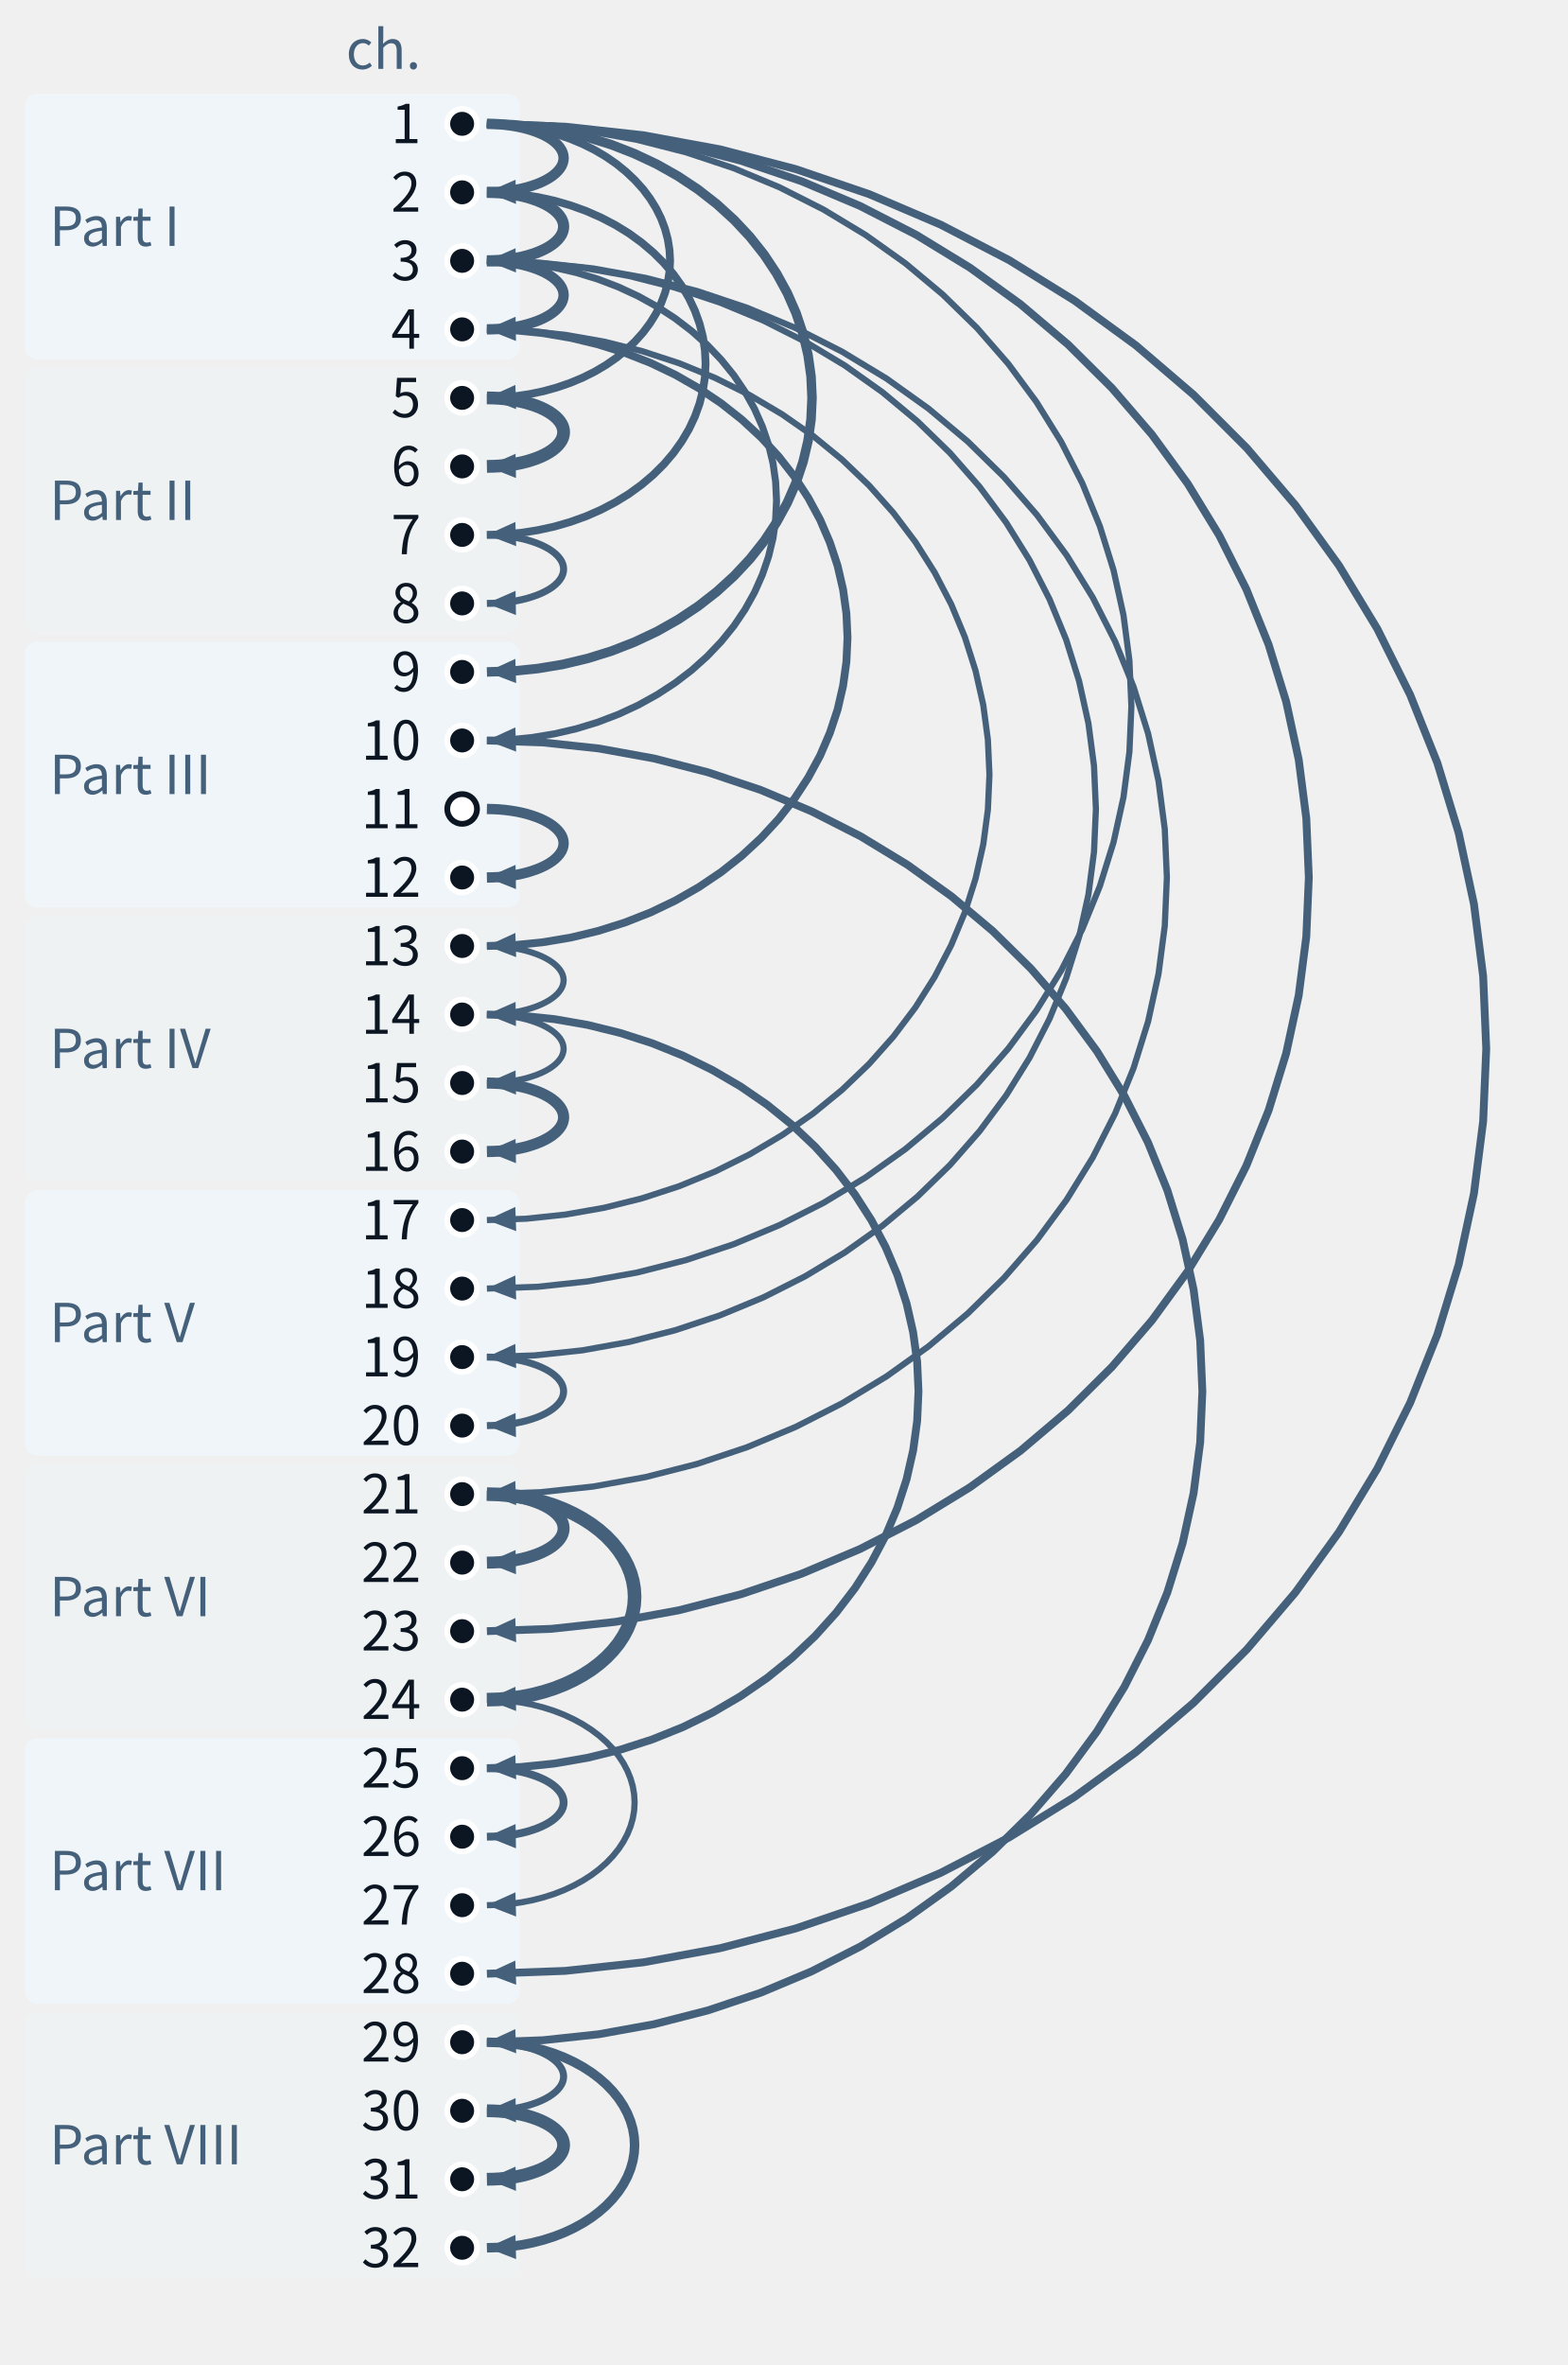
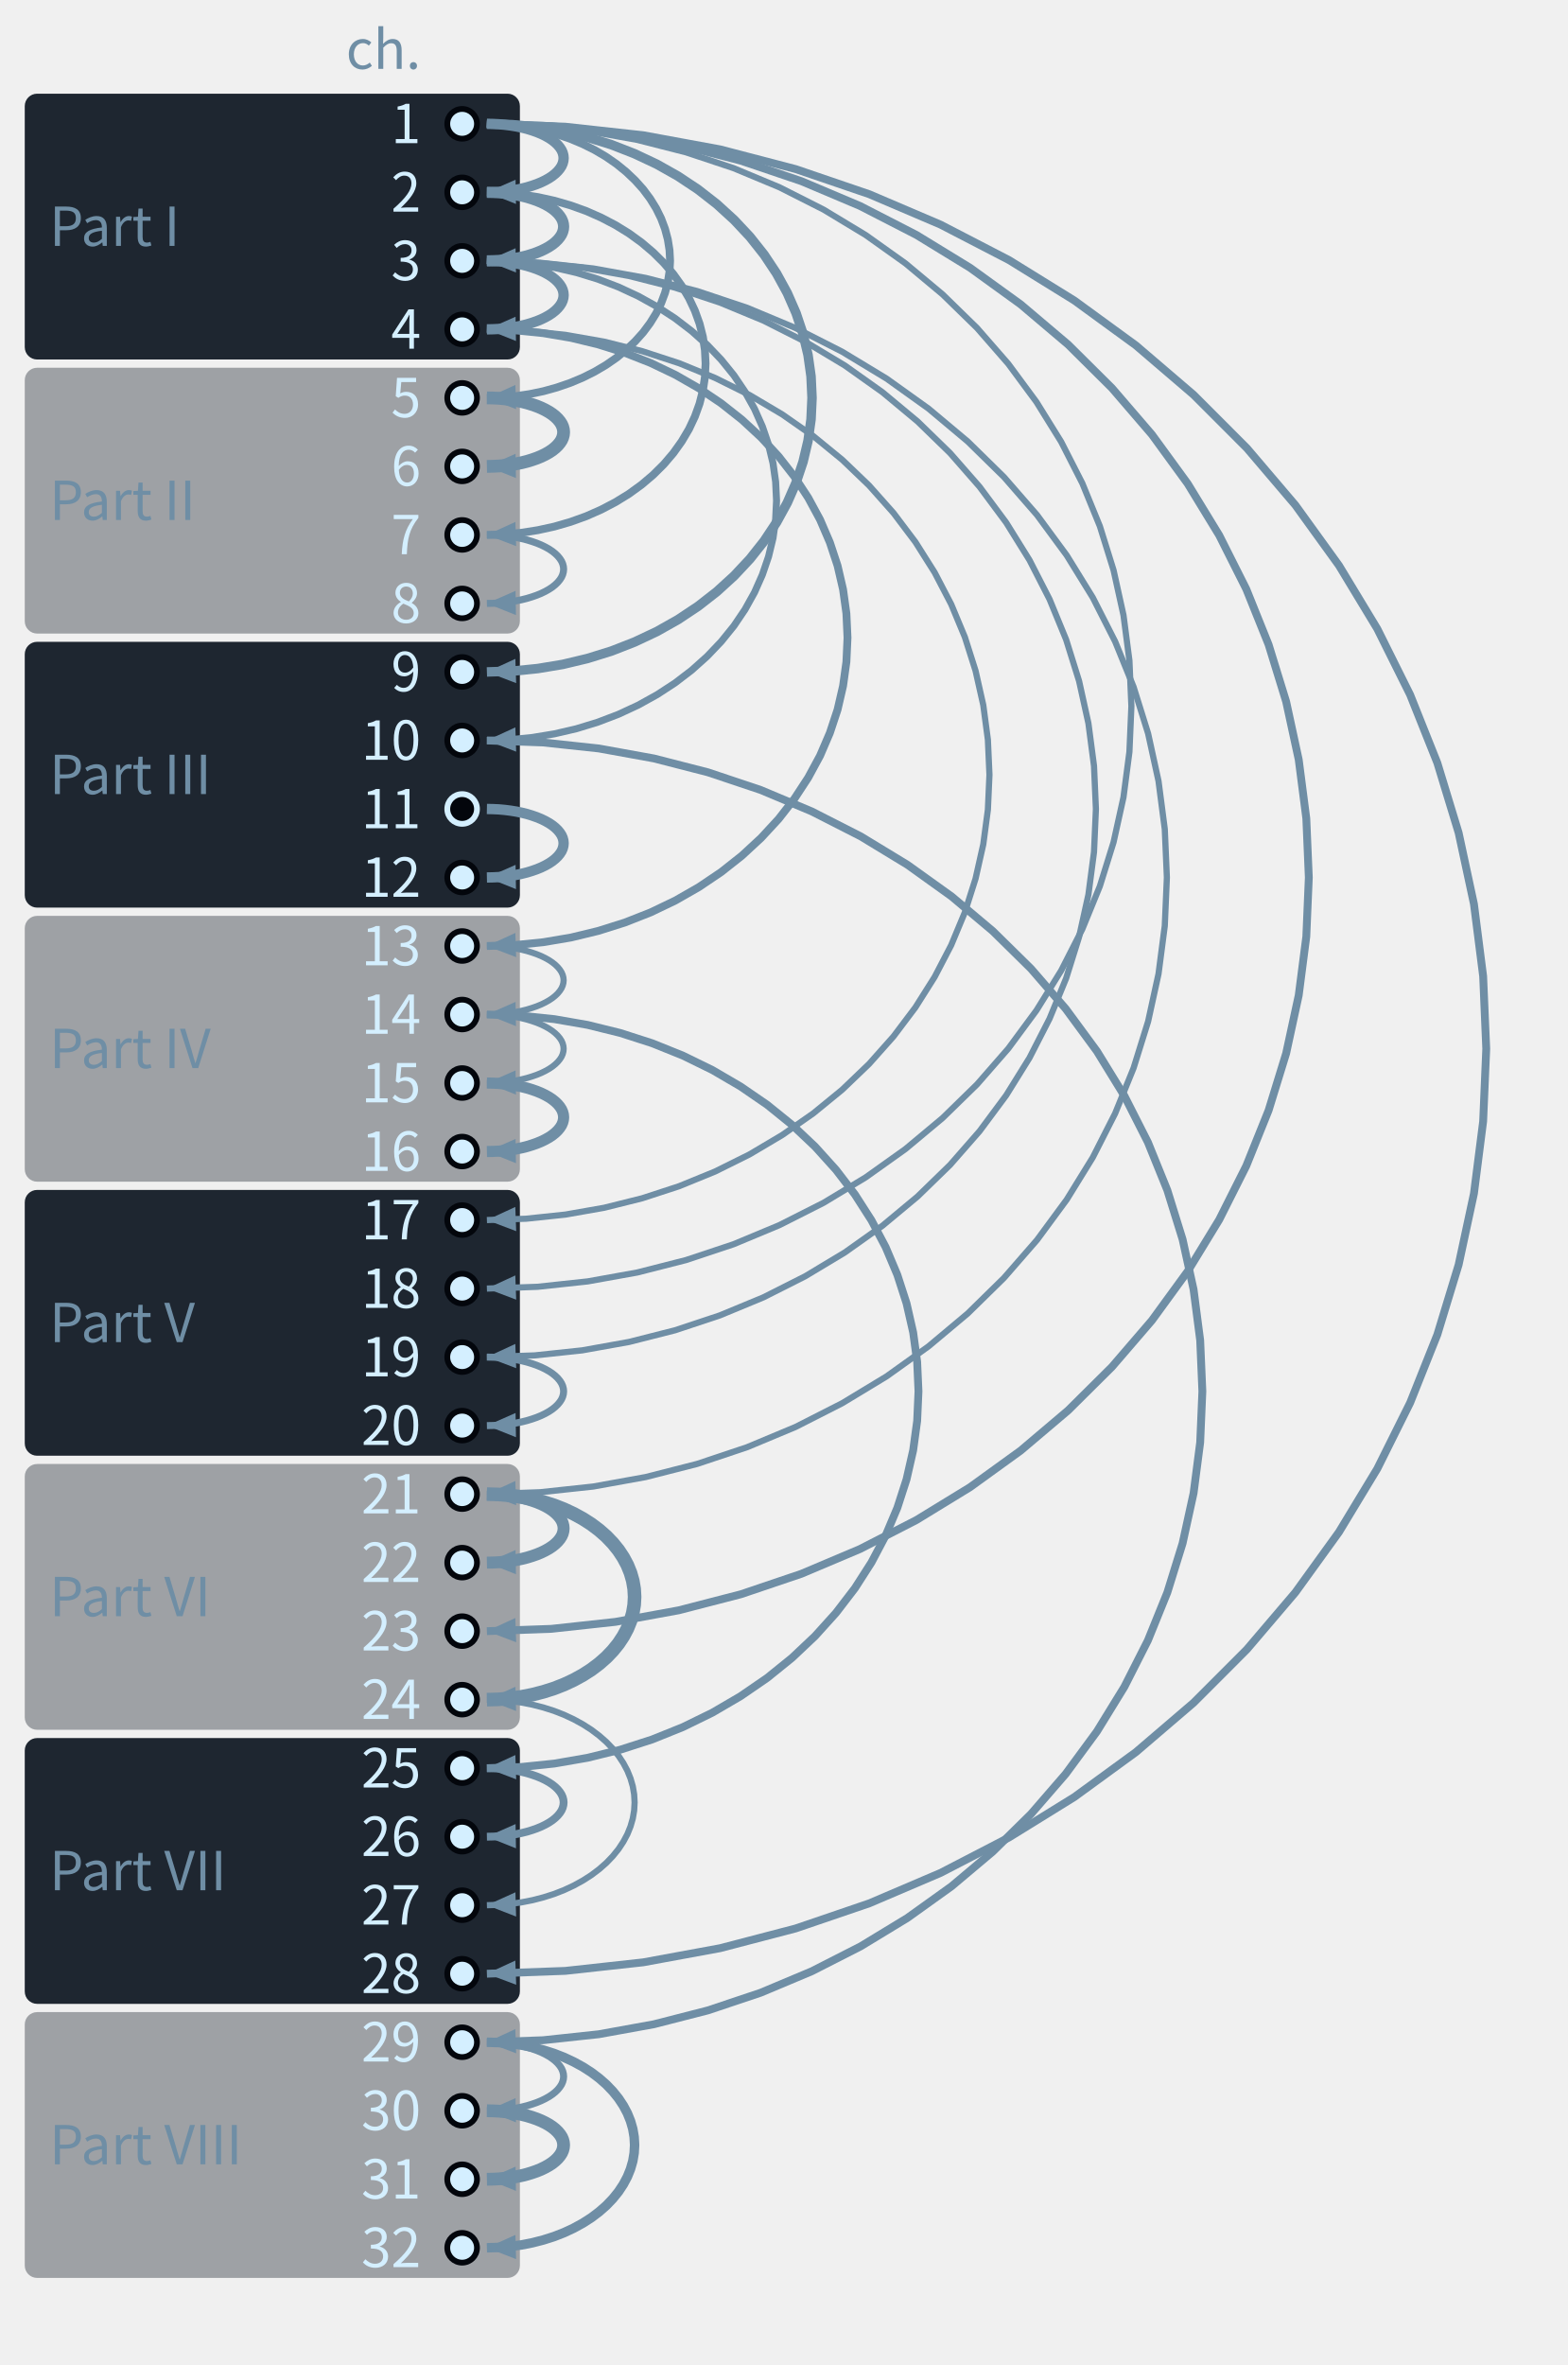
<svg xmlns="http://www.w3.org/2000/svg" class="tr-fig" data-tr-fig="coda-dependency-tree" data-lang="en" viewBox="0 0 380 573" width="380" height="573" font-family="'Noto Sans SC', 'Noto Sans CJK SC', 'Source Sans 3', 'PingFang SC', 'Microsoft YaHei', system-ui, sans-serif" role="img" aria-label="32 dots run down the page for chapters 1 to 32, grouped on the left into the parts with their names. Every dot except chapter 1 and the hollow ones receives one arrow, an arc bulging to the right, from the chapter it refers back to most; the thicker the arrow, the more mentions. Chapter 1 sends 6 (to chapters 2, 5, 9, 18, 23, 28); chapter 3 sends 4 (to chapters 4, 10, 19, 21); chapter 2 sends 2 (to chapters 3, 7). Chapter 11 is a hollow dot with no arrow.">
-   <style>.ts-ink{stroke:#0b1622}.tf-ink{fill:#0b1622}.ts-dim{stroke:#45607a}.tf-dim{fill:#45607a}.ts-faint{stroke:#9db3c4}.tf-faint{fill:#9db3c4}.ts-edge{stroke:#b9d0dd}.tf-edge{fill:#b9d0dd}.ts-hot{stroke:#5f9bb5}.tf-hot{fill:#5f9bb5}.ts-bg{stroke:#ffffff}.tf-bg{fill:#ffffff}.ts-panel{stroke:#eef5f9}.tf-panel{fill:#eef5f9}.ts-sheet{stroke:#f7fbfd}.tf-sheet{fill:#f7fbfd}.ts-cyan{stroke:#007c8a}.tf-cyan{fill:#007c8a}.ts-magenta{stroke:#b0128f}.tf-magenta{fill:#b0128f}.ts-amber{stroke:#946200}.tf-amber{fill:#946200}.ts-violet{stroke:#5a45c8}.tf-violet{fill:#5a45c8}.ts-ok{stroke:#087a4c}.tf-ok{fill:#087a4c}.ts-warn{stroke:#c21f3a}.tf-warn{fill:#c21f3a}.ts-blue{stroke:#1d5fd0}.tf-blue{fill:#1d5fd0}.ts-orange{stroke:#b85410}.tf-orange{fill:#b85410}.ts-sigma{stroke:#28405a}.tf-sigma{fill:#28405a}@media (prefers-color-scheme:dark){.ts-ink{stroke:#d4efff}.tf-ink{fill:#d4efff}.ts-dim{stroke:#6f8ea5}.tf-dim{fill:#6f8ea5}.ts-faint{stroke:#34506a}.tf-faint{fill:#34506a}.ts-edge{stroke:#143049}.tf-edge{fill:#143049}.ts-hot{stroke:#1f5d7c}.tf-hot{fill:#1f5d7c}.ts-bg{stroke:#03060c}.tf-bg{fill:#03060c}.ts-panel{stroke:#07101b}.tf-panel{fill:#07101b}.ts-sheet{stroke:#050c16}.tf-sheet{fill:#050c16}.ts-cyan{stroke:#19f0ff}.tf-cyan{fill:#19f0ff}.ts-magenta{stroke:#ff2fd0}.tf-magenta{fill:#ff2fd0}.ts-amber{stroke:#ffc83d}.tf-amber{fill:#ffc83d}.ts-violet{stroke:#9d8cff}.tf-violet{fill:#9d8cff}.ts-ok{stroke:#46ffb2}.tf-ok{fill:#46ffb2}.ts-warn{stroke:#ff5064}.tf-warn{fill:#ff5064}.ts-blue{stroke:#2a7bff}.tf-blue{fill:#2a7bff}.ts-orange{stroke:#ff8a3c}.tf-orange{fill:#ff8a3c}.ts-sigma{stroke:#cfe3ff}.tf-sigma{fill:#cfe3ff}}</style>
+   <style>.ts-ink{stroke:#d4efff}.tf-ink{fill:#d4efff}.ts-dim{stroke:#6f8ea5}.tf-dim{fill:#6f8ea5}.ts-faint{stroke:#34506a}.tf-faint{fill:#34506a}.ts-edge{stroke:#143049}.tf-edge{fill:#143049}.ts-hot{stroke:#1f5d7c}.tf-hot{fill:#1f5d7c}.ts-bg{stroke:#03060c}.tf-bg{fill:#03060c}.ts-panel{stroke:#07101b}.tf-panel{fill:#07101b}.ts-sheet{stroke:#050c16}.tf-sheet{fill:#050c16}.ts-cyan{stroke:#19f0ff}.tf-cyan{fill:#19f0ff}.ts-magenta{stroke:#ff2fd0}.tf-magenta{fill:#ff2fd0}.ts-amber{stroke:#ffc83d}.tf-amber{fill:#ffc83d}.ts-violet{stroke:#9d8cff}.tf-violet{fill:#9d8cff}.ts-ok{stroke:#46ffb2}.tf-ok{fill:#46ffb2}.ts-warn{stroke:#ff5064}.tf-warn{fill:#ff5064}.ts-blue{stroke:#2a7bff}.tf-blue{fill:#2a7bff}.ts-orange{stroke:#ff8a3c}.tf-orange{fill:#ff8a3c}.ts-sigma{stroke:#cfe3ff}.tf-sigma{fill:#cfe3ff}</style>
  <rect x="6" y="22.7" width="120" height="64.4" rx="3" class="tf-panel" fill-opacity="0.9" />
  <text class="tf-dim" x="12" y="59.58" font-size="13">Part I</text>
  <rect x="6" y="89.1" width="120" height="64.4" rx="3" class="tf-panel" fill-opacity="0.35" />
  <text class="tf-dim" x="12" y="125.98" font-size="13">Part II</text>
  <rect x="6" y="155.5" width="120" height="64.4" rx="3" class="tf-panel" fill-opacity="0.9" />
  <text class="tf-dim" x="12" y="192.38" font-size="13">Part III</text>
  <rect x="6" y="221.9" width="120" height="64.4" rx="3" class="tf-panel" fill-opacity="0.35" />
  <text class="tf-dim" x="12" y="258.78" font-size="13">Part IV</text>
  <rect x="6" y="288.3" width="120" height="64.4" rx="3" class="tf-panel" fill-opacity="0.9" />
  <text class="tf-dim" x="12" y="325.18" font-size="13">Part V</text>
  <rect x="6" y="354.7" width="120" height="64.4" rx="3" class="tf-panel" fill-opacity="0.35" />
  <text class="tf-dim" x="12" y="391.58" font-size="13">Part VI</text>
  <rect x="6" y="421.1" width="120" height="64.4" rx="3" class="tf-panel" fill-opacity="0.9" />
  <text class="tf-dim" x="12" y="457.98" font-size="13">Part VII</text>
  <rect x="6" y="487.5" width="120" height="64.4" rx="3" class="tf-panel" fill-opacity="0.35" />
  <text class="tf-dim" x="12" y="524.38" font-size="13">Part VIII</text>
  <path d="M118 30 L137 30.69 L155.89 32.76 L174.54 36.19 L192.84 40.97 L210.69 47.06 L227.96 54.43 L244.55 63.02 L260.36 72.8 L275.3 83.69 L289.26 95.64 L302.17 108.56 L313.94 122.38 L324.51 137.01 L333.8 152.36 L341.76 168.34 L348.35 184.85 L353.51 201.78 L357.22 219.04 L359.45 236.52 L360.2 254.1 L359.45 271.68 L357.22 289.16 L353.51 306.42 L348.35 323.35 L341.76 339.86 L333.8 355.84 L324.51 371.19 L313.94 385.82 L302.17 399.64 L289.26 412.56 L275.3 424.51 L260.36 435.4 L244.55 445.18 L227.96 453.77 L210.69 461.14 L192.84 467.23 L174.54 472.01 L155.89 475.44 L137 477.51 L118 478.2" class="ts-dim" stroke-width="1.9" stroke-linejoin="round" fill="none" />
  <path d="M118 478.2 L124.89 475.01 L125.1 480.88Z" class="tf-dim" />
  <path d="M118 30 L133.63 30.56 L149.16 32.25 L164.5 35.05 L179.56 38.94 L194.23 43.9 L208.43 49.9 L222.08 56.91 L235.09 64.87 L247.37 73.75 L258.86 83.48 L269.47 94.01 L279.16 105.27 L287.85 117.19 L295.49 129.7 L302.04 142.72 L307.45 156.17 L311.7 169.97 L314.75 184.04 L316.59 198.27 L317.2 212.6 L316.59 226.93 L314.75 241.16 L311.7 255.23 L307.45 269.03 L302.04 282.48 L295.49 295.5 L287.85 308.01 L279.16 319.93 L269.47 331.19 L258.86 341.72 L247.37 351.45 L235.09 360.33 L222.08 368.29 L208.43 375.3 L194.23 381.3 L179.56 386.26 L164.5 390.15 L149.16 392.95 L133.63 394.64 L118 395.2" class="ts-dim" stroke-width="1.9" stroke-linejoin="round" fill="none" />
  <path d="M118 395.2 L124.89 392.01 L125.1 397.89Z" class="tf-dim" />
  <path d="M118 179.4 L131.6 179.89 L145.13 181.34 L158.48 183.76 L171.58 187.12 L184.36 191.4 L196.72 196.59 L208.6 202.64 L219.92 209.52 L230.61 217.18 L240.61 225.59 L249.85 234.68 L258.28 244.41 L265.85 254.7 L272.5 265.51 L278.2 276.75 L282.91 288.37 L286.61 300.29 L289.27 312.43 L290.87 324.73 L291.4 337.1 L290.87 349.47 L289.27 361.77 L286.61 373.91 L282.91 385.83 L278.2 397.45 L272.5 408.69 L265.85 419.5 L258.28 429.79 L249.85 439.52 L240.61 448.61 L230.61 457.02 L219.92 464.68 L208.6 471.56 L196.72 477.61 L184.36 482.8 L171.58 487.08 L158.48 490.44 L145.13 492.86 L131.6 494.31 L118 494.8" class="ts-dim" stroke-width="1.9" stroke-linejoin="round" fill="none" />
  <path d="M118 494.8 L124.89 491.61 L125.1 497.49Z" class="tf-dim" />
  <path d="M118 63.2 L130.93 63.66 L143.78 65.04 L156.47 67.33 L168.93 70.51 L181.07 74.57 L192.82 79.48 L204.11 85.22 L214.87 91.73 L225.03 99 L234.53 106.96 L243.31 115.57 L251.33 124.78 L258.52 134.54 L264.84 144.77 L270.26 155.43 L274.73 166.43 L278.25 177.72 L280.77 189.23 L282.29 200.88 L282.8 212.6 L282.29 224.32 L280.77 235.97 L278.25 247.48 L274.73 258.77 L270.26 269.77 L264.84 280.43 L258.52 290.66 L251.33 300.42 L243.31 309.63 L234.53 318.24 L225.03 326.2 L214.87 333.47 L204.11 339.98 L192.82 345.72 L181.07 350.63 L168.93 354.69 L156.47 357.87 L143.78 360.16 L130.93 361.54 L118 362" class="ts-dim" stroke-width="1.5" stroke-linejoin="round" fill="none" />
  <path d="M118 362 L124.89 358.81 L125.1 364.69Z" class="tf-dim" />
  <path d="M118 30 L130.26 30.43 L142.44 31.74 L154.46 33.9 L166.27 36.91 L177.78 40.74 L188.91 45.38 L199.61 50.79 L209.81 56.95 L219.44 63.81 L228.45 71.33 L236.78 79.46 L244.37 88.16 L251.18 97.38 L257.18 107.04 L262.31 117.1 L266.56 127.5 L269.88 138.16 L272.28 149.03 L273.72 160.03 L274.2 171.1 L273.72 182.17 L272.28 193.17 L269.88 204.04 L266.56 214.7 L262.31 225.1 L257.18 235.16 L251.18 244.82 L244.37 254.04 L236.78 262.74 L228.45 270.87 L219.44 278.39 L209.81 285.25 L199.61 291.41 L188.91 296.82 L177.78 301.46 L166.27 305.29 L154.46 308.3 L142.44 310.46 L130.26 311.77 L118 312.2" class="ts-dim" stroke-width="1.5" stroke-linejoin="round" fill="none" />
  <path d="M118 312.2 L124.89 309.01 L125.1 314.89Z" class="tf-dim" />
  <path d="M118 63.2 L129.58 63.61 L141.09 64.83 L152.46 66.87 L163.61 69.7 L174.48 73.31 L185.01 77.67 L195.12 82.77 L204.76 88.56 L213.86 95.02 L222.37 102.1 L230.24 109.75 L237.41 117.94 L243.85 126.61 L249.51 135.71 L254.36 145.18 L258.38 154.96 L261.52 165 L263.78 175.23 L265.14 185.58 L265.6 196 L265.14 206.42 L263.78 216.77 L261.52 227 L258.38 237.04 L254.36 246.82 L249.51 256.29 L243.85 265.39 L237.41 274.06 L230.24 282.25 L222.37 289.9 L213.86 296.98 L204.76 303.44 L195.12 309.23 L185.01 314.33 L174.48 318.69 L163.61 322.3 L152.46 325.13 L141.09 327.17 L129.58 328.39 L118 328.8" class="ts-dim" stroke-width="1.5" stroke-linejoin="round" fill="none" />
  <path d="M118 328.8 L124.89 325.61 L125.1 331.49Z" class="tf-dim" />
  <path d="M118 79.8 L127.56 80.13 L137.05 81.13 L146.43 82.78 L155.64 85.08 L164.61 88.01 L173.3 91.56 L181.64 95.7 L189.59 100.41 L197.1 105.65 L204.13 111.4 L210.62 117.62 L216.54 124.28 L221.85 131.32 L226.52 138.71 L230.53 146.41 L233.84 154.36 L236.43 162.51 L238.3 170.82 L239.42 179.23 L239.8 187.7 L239.42 196.17 L238.3 204.58 L236.43 212.89 L233.84 221.04 L230.53 228.99 L226.52 236.69 L221.85 244.08 L216.54 251.12 L210.62 257.78 L204.13 264 L197.1 269.75 L189.59 274.99 L181.64 279.7 L173.3 283.84 L164.61 287.39 L155.64 290.32 L146.43 292.62 L137.05 294.27 L127.56 295.27 L118 295.6" class="ts-dim" stroke-width="1.5" stroke-linejoin="round" fill="none" />
  <path d="M118 295.6 L124.89 292.42 L125.1 298.29Z" class="tf-dim" />
  <path d="M118 245.8 L126.21 246.08 L134.36 246.92 L142.42 248.32 L150.32 250.27 L158.03 252.75 L165.49 255.75 L172.65 259.25 L179.48 263.24 L185.93 267.67 L191.96 272.54 L197.54 277.81 L202.62 283.44 L207.19 289.4 L211.2 295.65 L214.64 302.16 L217.48 308.89 L219.71 315.79 L221.31 322.82 L222.28 329.94 L222.6 337.1 L222.28 344.26 L221.31 351.38 L219.71 358.41 L217.48 365.31 L214.64 372.04 L211.2 378.55 L207.19 384.8 L202.62 390.76 L197.54 396.39 L191.96 401.66 L185.93 406.53 L179.48 410.96 L172.65 414.95 L165.49 418.45 L158.03 421.45 L150.32 423.93 L142.42 425.88 L134.36 427.28 L126.21 428.12 L118 428.4" class="ts-dim" stroke-width="1.9" stroke-linejoin="round" fill="none" />
  <path d="M118 428.4 L124.9 425.22 L125.1 431.1Z" class="tf-dim" />
  <path d="M118 79.8 L124.86 80.03 L131.67 80.72 L138.4 81.86 L145.01 83.46 L151.45 85.49 L157.68 87.94 L163.67 90.81 L169.37 94.07 L174.76 97.7 L179.8 101.68 L184.46 105.99 L188.71 110.59 L192.52 115.47 L195.87 120.59 L198.75 125.91 L201.12 131.42 L202.99 137.06 L204.32 142.81 L205.13 148.64 L205.4 154.5 L205.13 160.36 L204.32 166.19 L202.99 171.94 L201.12 177.58 L198.75 183.09 L195.87 188.41 L192.52 193.53 L188.71 198.41 L184.46 203.01 L179.8 207.32 L174.76 211.3 L169.37 214.93 L163.67 218.19 L157.68 221.06 L151.45 223.51 L145.01 225.54 L138.4 227.14 L131.67 228.28 L124.86 228.97 L118 229.2" class="ts-dim" stroke-width="1.9" stroke-linejoin="round" fill="none" />
  <path d="M118 229.2 L124.9 226.03 L125.09 231.9Z" class="tf-dim" />
  <path d="M118 30 L124.18 30.2 L130.33 30.82 L136.4 31.83 L142.35 33.25 L148.16 35.05 L153.77 37.24 L159.17 39.78 L164.32 42.68 L169.18 45.91 L173.72 49.45 L177.92 53.28 L181.75 57.37 L185.19 61.71 L188.21 66.26 L190.8 70.99 L192.94 75.88 L194.62 80.9 L195.83 86.01 L196.56 91.19 L196.8 96.4 L196.56 101.61 L195.83 106.79 L194.62 111.9 L192.94 116.92 L190.8 121.81 L188.21 126.54 L185.19 131.09 L181.75 135.43 L177.92 139.52 L173.72 143.35 L169.18 146.89 L164.32 150.12 L159.17 153.02 L153.77 155.56 L148.16 157.75 L142.35 159.55 L136.4 160.97 L130.33 161.98 L124.18 162.6 L118 162.8" class="ts-dim" stroke-width="2.3" stroke-linejoin="round" fill="none" />
  <path d="M118 162.8 L124.9 159.63 L125.09 165.51Z" class="tf-dim" />
  <path d="M118 63.2 L123.51 63.38 L128.98 63.92 L134.39 64.81 L139.69 66.04 L144.86 67.62 L149.87 69.53 L154.68 71.76 L159.26 74.3 L163.59 77.12 L167.64 80.22 L171.38 83.57 L174.79 87.15 L177.86 90.94 L180.55 94.92 L182.86 99.07 L184.76 103.35 L186.26 107.74 L187.34 112.21 L187.98 116.74 L188.2 121.3 L187.98 125.86 L187.34 130.39 L186.26 134.86 L184.76 139.25 L182.86 143.53 L180.55 147.68 L177.86 151.66 L174.79 155.45 L171.38 159.03 L167.64 162.38 L163.59 165.48 L159.26 168.3 L154.68 170.84 L149.87 173.07 L144.86 174.98 L139.69 176.56 L134.39 177.79 L128.98 178.68 L123.51 179.22 L118 179.4" class="ts-dim" stroke-width="1.7" stroke-linejoin="round" fill="none" />
  <path d="M118 179.4 L124.9 176.23 L125.09 182.11Z" class="tf-dim" />
  <path d="M118 46.6 L122.16 46.73 L126.29 47.11 L130.37 47.75 L134.38 48.63 L138.28 49.76 L142.06 51.12 L145.69 52.72 L149.15 54.53 L152.42 56.54 L155.48 58.76 L158.3 61.15 L160.88 63.71 L163.19 66.42 L165.22 69.26 L166.97 72.22 L168.41 75.28 L169.54 78.41 L170.35 81.61 L170.84 84.84 L171 88.1 L170.84 91.36 L170.35 94.59 L169.54 97.79 L168.41 100.92 L166.97 103.98 L165.22 106.94 L163.19 109.78 L160.88 112.49 L158.3 115.05 L155.48 117.44 L152.42 119.66 L149.15 121.67 L145.69 123.48 L142.06 125.08 L138.28 126.44 L134.38 127.57 L130.37 128.45 L126.29 129.09 L122.16 129.47 L118 129.6" class="ts-dim" stroke-width="1.9" stroke-linejoin="round" fill="none" />
  <path d="M118 129.6 L124.91 126.45 L125.09 132.32Z" class="tf-dim" />
  <path d="M118 30 L121.48 30.1 L124.95 30.41 L128.36 30.92 L131.72 31.62 L134.99 32.53 L138.16 33.62 L141.2 34.89 L144.1 36.34 L146.84 37.95 L149.4 39.72 L151.76 41.64 L153.92 43.69 L155.86 45.85 L157.56 48.13 L159.02 50.49 L160.23 52.94 L161.17 55.45 L161.85 58.01 L162.26 60.6 L162.4 63.2 L162.26 65.8 L161.85 68.39 L161.17 70.95 L160.23 73.46 L159.02 75.91 L157.56 78.27 L155.86 80.55 L153.92 82.71 L151.76 84.76 L149.4 86.68 L146.84 88.45 L144.1 90.06 L141.2 91.51 L138.16 92.78 L134.99 93.87 L131.72 94.78 L128.36 95.48 L124.95 95.99 L121.48 96.3 L118 96.4" class="ts-dim" stroke-width="1.9" stroke-linejoin="round" fill="none" />
  <path d="M118 96.4 L124.91 93.26 L125.08 99.13Z" class="tf-dim" />
  <path d="M118 362 L120.81 362.08 L123.6 362.31 L126.36 362.69 L129.06 363.22 L131.7 363.9 L134.25 364.71 L136.71 365.67 L139.04 366.76 L141.25 367.97 L143.31 369.29 L145.22 370.73 L146.96 372.26 L148.52 373.89 L149.9 375.6 L151.07 377.37 L152.05 379.21 L152.81 381.09 L153.36 383 L153.69 384.95 L153.8 386.9 L153.69 388.85 L153.36 390.8 L152.81 392.71 L152.05 394.59 L151.07 396.43 L149.9 398.2 L148.52 399.91 L146.96 401.54 L145.22 403.07 L143.31 404.51 L141.25 405.83 L139.04 407.04 L136.71 408.13 L134.25 409.09 L131.7 409.9 L129.06 410.58 L126.36 411.11 L123.6 411.49 L120.81 411.72 L118 411.8" class="ts-dim" stroke-width="3.3" stroke-linejoin="round" fill="none" />
  <path d="M118 411.8 L124.92 408.67 L125.08 414.55Z" class="tf-dim" />
  <path d="M118 411.8 L120.81 411.88 L123.6 412.11 L126.36 412.49 L129.06 413.02 L131.7 413.7 L134.25 414.51 L136.71 415.47 L139.04 416.56 L141.25 417.77 L143.31 419.09 L145.22 420.53 L146.96 422.06 L148.52 423.69 L149.9 425.4 L151.07 427.17 L152.05 429.01 L152.81 430.89 L153.36 432.8 L153.69 434.75 L153.8 436.7 L153.69 438.65 L153.36 440.6 L152.81 442.51 L152.05 444.39 L151.07 446.23 L149.9 448 L148.52 449.71 L146.96 451.34 L145.22 452.87 L143.31 454.31 L141.25 455.63 L139.04 456.84 L136.71 457.93 L134.25 458.89 L131.7 459.7 L129.06 460.38 L126.36 460.91 L123.6 461.29 L120.81 461.52 L118 461.6" class="ts-dim" stroke-width="1.5" stroke-linejoin="round" fill="none" />
  <path d="M118 461.6 L124.92 458.47 L125.08 464.35Z" class="tf-dim" />
  <path d="M118 494.8 L120.81 494.88 L123.6 495.11 L126.36 495.49 L129.06 496.02 L131.7 496.7 L134.25 497.51 L136.71 498.47 L139.04 499.56 L141.25 500.77 L143.31 502.09 L145.22 503.53 L146.96 505.06 L148.52 506.69 L149.9 508.4 L151.07 510.17 L152.05 512.01 L152.81 513.89 L153.36 515.8 L153.69 517.75 L153.8 519.7 L153.69 521.65 L153.36 523.6 L152.81 525.51 L152.05 527.39 L151.07 529.23 L149.9 531 L148.52 532.71 L146.96 534.34 L145.22 535.87 L143.31 537.31 L141.25 538.63 L139.04 539.84 L136.71 540.93 L134.25 541.89 L131.7 542.7 L129.06 543.38 L126.36 543.91 L123.6 544.29 L120.81 544.52 L118 544.6" class="ts-dim" stroke-width="2.3" stroke-linejoin="round" fill="none" />
  <path d="M118 544.6 L124.92 541.47 L125.08 547.35Z" class="tf-dim" />
  <path d="M118 30 L119.46 30.03 L120.91 30.1 L122.34 30.23 L123.75 30.41 L125.12 30.63 L126.44 30.9 L127.72 31.22 L128.93 31.59 L130.08 31.99 L131.15 32.43 L132.14 32.91 L133.05 33.42 L133.86 33.96 L134.57 34.53 L135.18 35.12 L135.69 35.74 L136.09 36.36 L136.37 37 L136.54 37.65 L136.6 38.3 L136.54 38.95 L136.37 39.6 L136.09 40.24 L135.69 40.86 L135.18 41.48 L134.57 42.07 L133.86 42.64 L133.05 43.18 L132.14 43.69 L131.15 44.17 L130.08 44.61 L128.93 45.01 L127.72 45.38 L126.44 45.7 L125.12 45.97 L123.75 46.19 L122.34 46.37 L120.91 46.5 L119.46 46.57 L118 46.6" class="ts-dim" stroke-width="2.5" stroke-linejoin="round" fill="none" />
  <path d="M118 46.6 L124.95 43.54 L125.05 49.42Z" class="tf-dim" />
  <path d="M118 46.6 L119.46 46.63 L120.91 46.7 L122.34 46.83 L123.75 47.01 L125.12 47.23 L126.44 47.5 L127.72 47.82 L128.93 48.19 L130.08 48.59 L131.15 49.03 L132.14 49.51 L133.05 50.02 L133.86 50.56 L134.57 51.13 L135.18 51.72 L135.69 52.34 L136.09 52.96 L136.37 53.6 L136.54 54.25 L136.6 54.9 L136.54 55.55 L136.37 56.2 L136.09 56.84 L135.69 57.46 L135.18 58.08 L134.57 58.67 L133.86 59.24 L133.05 59.78 L132.14 60.29 L131.15 60.77 L130.08 61.21 L128.93 61.61 L127.72 61.98 L126.44 62.3 L125.12 62.57 L123.75 62.79 L122.34 62.97 L120.91 63.1 L119.46 63.17 L118 63.2" class="ts-dim" stroke-width="2.7" stroke-linejoin="round" fill="none" />
  <path d="M118 63.2 L124.95 60.14 L125.05 66.02Z" class="tf-dim" />
  <path d="M118 63.2 L119.46 63.23 L120.91 63.3 L122.34 63.43 L123.75 63.61 L125.12 63.83 L126.44 64.1 L127.72 64.42 L128.93 64.79 L130.08 65.19 L131.15 65.63 L132.14 66.11 L133.05 66.62 L133.86 67.16 L134.57 67.73 L135.18 68.32 L135.69 68.94 L136.09 69.56 L136.37 70.2 L136.54 70.85 L136.6 71.5 L136.54 72.15 L136.37 72.8 L136.09 73.44 L135.69 74.06 L135.18 74.68 L134.57 75.27 L133.86 75.84 L133.05 76.38 L132.14 76.89 L131.15 77.37 L130.08 77.81 L128.93 78.21 L127.72 78.58 L126.44 78.9 L125.12 79.17 L123.75 79.39 L122.34 79.57 L120.91 79.7 L119.46 79.77 L118 79.8" class="ts-dim" stroke-width="2.5" stroke-linejoin="round" fill="none" />
  <path d="M118 79.8 L124.95 76.74 L125.05 82.62Z" class="tf-dim" />
  <path d="M118 96.4 L119.46 96.43 L120.91 96.5 L122.34 96.63 L123.75 96.81 L125.12 97.03 L126.44 97.3 L127.72 97.62 L128.93 97.99 L130.08 98.39 L131.15 98.83 L132.14 99.31 L133.05 99.82 L133.86 100.36 L134.57 100.93 L135.18 101.52 L135.69 102.14 L136.09 102.76 L136.37 103.4 L136.54 104.05 L136.6 104.7 L136.54 105.35 L136.37 106 L136.09 106.64 L135.69 107.26 L135.18 107.88 L134.57 108.47 L133.86 109.04 L133.05 109.58 L132.14 110.09 L131.15 110.57 L130.08 111.01 L128.93 111.41 L127.72 111.78 L126.44 112.1 L125.12 112.37 L123.75 112.59 L122.34 112.77 L120.91 112.9 L119.46 112.97 L118 113" class="ts-dim" stroke-width="3.1" stroke-linejoin="round" fill="none" />
  <path d="M118 113 L124.95 109.94 L125.05 115.82Z" class="tf-dim" />
  <path d="M118 129.6 L119.46 129.63 L120.91 129.7 L122.34 129.83 L123.75 130.01 L125.12 130.23 L126.44 130.5 L127.72 130.82 L128.93 131.19 L130.08 131.59 L131.15 132.03 L132.14 132.51 L133.05 133.02 L133.86 133.56 L134.57 134.13 L135.18 134.72 L135.69 135.34 L136.09 135.96 L136.37 136.6 L136.54 137.25 L136.6 137.9 L136.54 138.55 L136.37 139.2 L136.09 139.84 L135.69 140.46 L135.18 141.08 L134.57 141.67 L133.86 142.24 L133.05 142.78 L132.14 143.29 L131.15 143.77 L130.08 144.21 L128.93 144.61 L127.72 144.98 L126.44 145.3 L125.12 145.57 L123.75 145.79 L122.34 145.97 L120.91 146.1 L119.46 146.17 L118 146.2" class="ts-dim" stroke-width="1.7" stroke-linejoin="round" fill="none" />
  <path d="M118 146.2 L124.95 143.14 L125.05 149.02Z" class="tf-dim" />
  <path d="M118 196 L119.46 196.03 L120.91 196.1 L122.34 196.23 L123.75 196.41 L125.12 196.63 L126.44 196.9 L127.72 197.22 L128.93 197.59 L130.08 197.99 L131.15 198.43 L132.14 198.91 L133.05 199.42 L133.86 199.96 L134.57 200.53 L135.18 201.12 L135.69 201.74 L136.09 202.36 L136.37 203 L136.54 203.65 L136.6 204.3 L136.54 204.95 L136.37 205.6 L136.09 206.24 L135.69 206.86 L135.18 207.48 L134.57 208.07 L133.86 208.64 L133.05 209.18 L132.14 209.69 L131.15 210.17 L130.08 210.61 L128.93 211.01 L127.72 211.38 L126.44 211.7 L125.12 211.97 L123.75 212.19 L122.34 212.37 L120.91 212.5 L119.46 212.57 L118 212.6" class="ts-dim" stroke-width="2.5" stroke-linejoin="round" fill="none" />
  <path d="M118 212.6 L124.95 209.54 L125.05 215.42Z" class="tf-dim" />
  <path d="M118 229.2 L119.46 229.23 L120.91 229.3 L122.34 229.43 L123.75 229.61 L125.12 229.83 L126.44 230.1 L127.72 230.42 L128.93 230.79 L130.08 231.19 L131.15 231.63 L132.14 232.11 L133.05 232.62 L133.86 233.16 L134.57 233.73 L135.18 234.32 L135.69 234.94 L136.09 235.56 L136.37 236.2 L136.54 236.85 L136.6 237.5 L136.54 238.15 L136.37 238.8 L136.09 239.44 L135.69 240.06 L135.18 240.68 L134.57 241.27 L133.86 241.84 L133.05 242.38 L132.14 242.89 L131.15 243.37 L130.08 243.81 L128.93 244.21 L127.72 244.58 L126.44 244.9 L125.12 245.17 L123.75 245.39 L122.34 245.57 L120.91 245.7 L119.46 245.77 L118 245.8" class="ts-dim" stroke-width="1.5" stroke-linejoin="round" fill="none" />
  <path d="M118 245.8 L124.95 242.74 L125.05 248.62Z" class="tf-dim" />
  <path d="M118 245.8 L119.46 245.83 L120.91 245.9 L122.34 246.03 L123.75 246.21 L125.12 246.43 L126.44 246.7 L127.72 247.02 L128.93 247.39 L130.08 247.79 L131.15 248.23 L132.14 248.71 L133.05 249.22 L133.86 249.76 L134.57 250.33 L135.18 250.92 L135.69 251.54 L136.09 252.16 L136.37 252.8 L136.54 253.45 L136.6 254.1 L136.54 254.75 L136.37 255.4 L136.09 256.04 L135.69 256.66 L135.18 257.28 L134.57 257.87 L133.86 258.44 L133.05 258.98 L132.14 259.49 L131.15 259.97 L130.08 260.41 L128.93 260.81 L127.72 261.18 L126.44 261.5 L125.12 261.77 L123.75 261.99 L122.34 262.17 L120.91 262.3 L119.46 262.37 L118 262.4" class="ts-dim" stroke-width="1.5" stroke-linejoin="round" fill="none" />
  <path d="M118 262.4 L124.95 259.34 L125.05 265.22Z" class="tf-dim" />
  <path d="M118 262.4 L119.46 262.43 L120.91 262.5 L122.34 262.63 L123.75 262.81 L125.12 263.03 L126.44 263.3 L127.72 263.62 L128.93 263.99 L130.08 264.39 L131.15 264.83 L132.14 265.31 L133.05 265.82 L133.86 266.36 L134.57 266.93 L135.18 267.52 L135.69 268.14 L136.09 268.76 L136.37 269.4 L136.54 270.05 L136.6 270.7 L136.54 271.35 L136.37 272 L136.09 272.64 L135.69 273.26 L135.18 273.88 L134.57 274.47 L133.86 275.04 L133.05 275.58 L132.14 276.09 L131.15 276.57 L130.08 277.01 L128.93 277.41 L127.72 277.78 L126.44 278.1 L125.12 278.37 L123.75 278.59 L122.34 278.77 L120.91 278.9 L119.46 278.97 L118 279" class="ts-dim" stroke-width="2.7" stroke-linejoin="round" fill="none" />
  <path d="M118 279 L124.95 275.94 L125.05 281.82Z" class="tf-dim" />
  <path d="M118 328.8 L119.46 328.83 L120.91 328.9 L122.34 329.03 L123.75 329.21 L125.12 329.43 L126.44 329.7 L127.72 330.02 L128.93 330.39 L130.08 330.79 L131.15 331.23 L132.14 331.71 L133.05 332.22 L133.86 332.76 L134.57 333.33 L135.18 333.92 L135.69 334.54 L136.09 335.16 L136.37 335.8 L136.54 336.45 L136.6 337.1 L136.54 337.75 L136.37 338.4 L136.09 339.04 L135.69 339.66 L135.18 340.28 L134.57 340.87 L133.86 341.44 L133.05 341.98 L132.14 342.49 L131.15 342.97 L130.08 343.41 L128.93 343.81 L127.72 344.18 L126.44 344.5 L125.12 344.77 L123.75 344.99 L122.34 345.17 L120.91 345.3 L119.46 345.37 L118 345.4" class="ts-dim" stroke-width="1.7" stroke-linejoin="round" fill="none" />
  <path d="M118 345.4 L124.95 342.34 L125.05 348.22Z" class="tf-dim" />
  <path d="M118 362 L119.46 362.03 L120.91 362.1 L122.34 362.23 L123.75 362.41 L125.12 362.63 L126.44 362.9 L127.72 363.22 L128.93 363.59 L130.08 363.99 L131.15 364.43 L132.14 364.91 L133.05 365.42 L133.86 365.96 L134.57 366.53 L135.18 367.12 L135.69 367.74 L136.09 368.36 L136.37 369 L136.54 369.65 L136.6 370.3 L136.54 370.95 L136.37 371.6 L136.09 372.24 L135.69 372.86 L135.18 373.48 L134.57 374.07 L133.86 374.64 L133.05 375.18 L132.14 375.69 L131.15 376.17 L130.08 376.61 L128.93 377.01 L127.72 377.38 L126.44 377.7 L125.12 377.97 L123.75 378.19 L122.34 378.37 L120.91 378.5 L119.46 378.57 L118 378.6" class="ts-dim" stroke-width="2.9" stroke-linejoin="round" fill="none" />
  <path d="M118 378.6 L124.95 375.54 L125.05 381.42Z" class="tf-dim" />
  <path d="M118 428.4 L119.46 428.43 L120.91 428.5 L122.34 428.63 L123.75 428.81 L125.12 429.03 L126.44 429.3 L127.72 429.62 L128.93 429.99 L130.08 430.39 L131.15 430.83 L132.14 431.31 L133.05 431.82 L133.86 432.36 L134.57 432.93 L135.18 433.52 L135.69 434.14 L136.09 434.76 L136.37 435.4 L136.54 436.05 L136.6 436.7 L136.54 437.35 L136.37 438 L136.09 438.64 L135.69 439.26 L135.18 439.88 L134.57 440.47 L133.86 441.04 L133.05 441.58 L132.14 442.09 L131.15 442.57 L130.08 443.01 L128.93 443.41 L127.72 443.78 L126.44 444.1 L125.12 444.37 L123.75 444.59 L122.34 444.77 L120.91 444.9 L119.46 444.97 L118 445" class="ts-dim" stroke-width="1.9" stroke-linejoin="round" fill="none" />
  <path d="M118 445 L124.95 441.94 L125.05 447.82Z" class="tf-dim" />
  <path d="M118 494.8 L119.46 494.83 L120.91 494.9 L122.34 495.03 L123.75 495.21 L125.12 495.43 L126.44 495.7 L127.72 496.02 L128.93 496.39 L130.08 496.79 L131.15 497.23 L132.14 497.71 L133.05 498.22 L133.86 498.76 L134.57 499.33 L135.18 499.92 L135.69 500.54 L136.09 501.16 L136.37 501.8 L136.54 502.45 L136.6 503.1 L136.54 503.75 L136.37 504.4 L136.09 505.04 L135.69 505.66 L135.18 506.28 L134.57 506.87 L133.86 507.44 L133.05 507.98 L132.14 508.49 L131.15 508.97 L130.08 509.41 L128.93 509.81 L127.72 510.18 L126.44 510.5 L125.12 510.77 L123.75 510.99 L122.34 511.17 L120.91 511.3 L119.46 511.37 L118 511.4" class="ts-dim" stroke-width="1.7" stroke-linejoin="round" fill="none" />
  <path d="M118 511.4 L124.95 508.34 L125.05 514.22Z" class="tf-dim" />
  <path d="M118 511.4 L119.46 511.43 L120.91 511.5 L122.34 511.63 L123.75 511.81 L125.12 512.03 L126.44 512.3 L127.72 512.62 L128.93 512.99 L130.08 513.39 L131.15 513.83 L132.14 514.31 L133.05 514.82 L133.86 515.36 L134.57 515.93 L135.18 516.52 L135.69 517.14 L136.09 517.76 L136.37 518.4 L136.54 519.05 L136.6 519.7 L136.54 520.35 L136.37 521 L136.09 521.64 L135.69 522.26 L135.18 522.88 L134.57 523.47 L133.86 524.04 L133.05 524.58 L132.14 525.09 L131.15 525.57 L130.08 526.01 L128.93 526.41 L127.72 526.78 L126.44 527.1 L125.12 527.37 L123.75 527.59 L122.34 527.77 L120.91 527.9 L119.46 527.97 L118 528" class="ts-dim" stroke-width="3.1" stroke-linejoin="round" fill="none" />
  <path d="M118 528 L124.95 524.94 L125.05 530.82Z" class="tf-dim" />
  <text class="tf-ink" x="102" y="34.68" font-size="13" text-anchor="end">1</text>
  <circle cx="112" cy="30" r="3.6" class="ts-bg tf-ink" stroke-width="1.4" />
  <text class="tf-ink" x="102" y="51.28" font-size="13" text-anchor="end">2</text>
  <circle cx="112" cy="46.6" r="3.6" class="ts-bg tf-ink" stroke-width="1.4" />
  <text class="tf-ink" x="102" y="67.88" font-size="13" text-anchor="end">3</text>
  <circle cx="112" cy="63.2" r="3.6" class="ts-bg tf-ink" stroke-width="1.4" />
  <text class="tf-ink" x="102" y="84.48" font-size="13" text-anchor="end">4</text>
  <circle cx="112" cy="79.8" r="3.6" class="ts-bg tf-ink" stroke-width="1.4" />
  <text class="tf-ink" x="102" y="101.08" font-size="13" text-anchor="end">5</text>
  <circle cx="112" cy="96.4" r="3.6" class="ts-bg tf-ink" stroke-width="1.4" />
  <text class="tf-ink" x="102" y="117.68" font-size="13" text-anchor="end">6</text>
  <circle cx="112" cy="113" r="3.6" class="ts-bg tf-ink" stroke-width="1.4" />
  <text class="tf-ink" x="102" y="134.28" font-size="13" text-anchor="end">7</text>
  <circle cx="112" cy="129.6" r="3.6" class="ts-bg tf-ink" stroke-width="1.4" />
  <text class="tf-ink" x="102" y="150.88" font-size="13" text-anchor="end">8</text>
  <circle cx="112" cy="146.2" r="3.6" class="ts-bg tf-ink" stroke-width="1.4" />
  <text class="tf-ink" x="102" y="167.48" font-size="13" text-anchor="end">9</text>
  <circle cx="112" cy="162.8" r="3.6" class="ts-bg tf-ink" stroke-width="1.4" />
  <text class="tf-ink" x="102" y="184.08" font-size="13" text-anchor="end">10</text>
  <circle cx="112" cy="179.4" r="3.6" class="ts-bg tf-ink" stroke-width="1.4" />
  <text class="tf-ink" x="102" y="200.68" font-size="13" text-anchor="end">11</text>
  <circle cx="112" cy="196" r="3.6" class="ts-ink tf-bg" stroke-width="1.4" />
  <text class="tf-ink" x="102" y="217.28" font-size="13" text-anchor="end">12</text>
  <circle cx="112" cy="212.6" r="3.6" class="ts-bg tf-ink" stroke-width="1.4" />
  <text class="tf-ink" x="102" y="233.88" font-size="13" text-anchor="end">13</text>
  <circle cx="112" cy="229.2" r="3.6" class="ts-bg tf-ink" stroke-width="1.4" />
  <text class="tf-ink" x="102" y="250.48" font-size="13" text-anchor="end">14</text>
  <circle cx="112" cy="245.8" r="3.6" class="ts-bg tf-ink" stroke-width="1.4" />
  <text class="tf-ink" x="102" y="267.08" font-size="13" text-anchor="end">15</text>
  <circle cx="112" cy="262.4" r="3.6" class="ts-bg tf-ink" stroke-width="1.4" />
  <text class="tf-ink" x="102" y="283.68" font-size="13" text-anchor="end">16</text>
  <circle cx="112" cy="279" r="3.6" class="ts-bg tf-ink" stroke-width="1.4" />
  <text class="tf-ink" x="102" y="300.28" font-size="13" text-anchor="end">17</text>
  <circle cx="112" cy="295.6" r="3.6" class="ts-bg tf-ink" stroke-width="1.4" />
  <text class="tf-ink" x="102" y="316.88" font-size="13" text-anchor="end">18</text>
  <circle cx="112" cy="312.2" r="3.6" class="ts-bg tf-ink" stroke-width="1.4" />
  <text class="tf-ink" x="102" y="333.48" font-size="13" text-anchor="end">19</text>
  <circle cx="112" cy="328.8" r="3.6" class="ts-bg tf-ink" stroke-width="1.4" />
  <text class="tf-ink" x="102" y="350.08" font-size="13" text-anchor="end">20</text>
  <circle cx="112" cy="345.4" r="3.6" class="ts-bg tf-ink" stroke-width="1.4" />
  <text class="tf-ink" x="102" y="366.68" font-size="13" text-anchor="end">21</text>
  <circle cx="112" cy="362" r="3.6" class="ts-bg tf-ink" stroke-width="1.4" />
  <text class="tf-ink" x="102" y="383.28" font-size="13" text-anchor="end">22</text>
  <circle cx="112" cy="378.6" r="3.6" class="ts-bg tf-ink" stroke-width="1.4" />
  <text class="tf-ink" x="102" y="399.88" font-size="13" text-anchor="end">23</text>
  <circle cx="112" cy="395.2" r="3.6" class="ts-bg tf-ink" stroke-width="1.4" />
  <text class="tf-ink" x="102" y="416.48" font-size="13" text-anchor="end">24</text>
  <circle cx="112" cy="411.8" r="3.6" class="ts-bg tf-ink" stroke-width="1.4" />
  <text class="tf-ink" x="102" y="433.08" font-size="13" text-anchor="end">25</text>
  <circle cx="112" cy="428.4" r="3.6" class="ts-bg tf-ink" stroke-width="1.4" />
  <text class="tf-ink" x="102" y="449.68" font-size="13" text-anchor="end">26</text>
  <circle cx="112" cy="445" r="3.6" class="ts-bg tf-ink" stroke-width="1.4" />
  <text class="tf-ink" x="102" y="466.28" font-size="13" text-anchor="end">27</text>
  <circle cx="112" cy="461.6" r="3.6" class="ts-bg tf-ink" stroke-width="1.4" />
  <text class="tf-ink" x="102" y="482.88" font-size="13" text-anchor="end">28</text>
  <circle cx="112" cy="478.2" r="3.6" class="ts-bg tf-ink" stroke-width="1.4" />
  <text class="tf-ink" x="102" y="499.48" font-size="13" text-anchor="end">29</text>
  <circle cx="112" cy="494.8" r="3.6" class="ts-bg tf-ink" stroke-width="1.4" />
  <text class="tf-ink" x="102" y="516.08" font-size="13" text-anchor="end">30</text>
  <circle cx="112" cy="511.4" r="3.6" class="ts-bg tf-ink" stroke-width="1.4" />
  <text class="tf-ink" x="102" y="532.68" font-size="13" text-anchor="end">31</text>
  <circle cx="112" cy="528" r="3.6" class="ts-bg tf-ink" stroke-width="1.4" />
  <text class="tf-ink" x="102" y="549.28" font-size="13" text-anchor="end">32</text>
  <circle cx="112" cy="544.6" r="3.6" class="ts-bg tf-ink" stroke-width="1.4" />
  <text class="tf-dim" x="102" y="16.68" font-size="13" text-anchor="end">ch.</text>
</svg>
